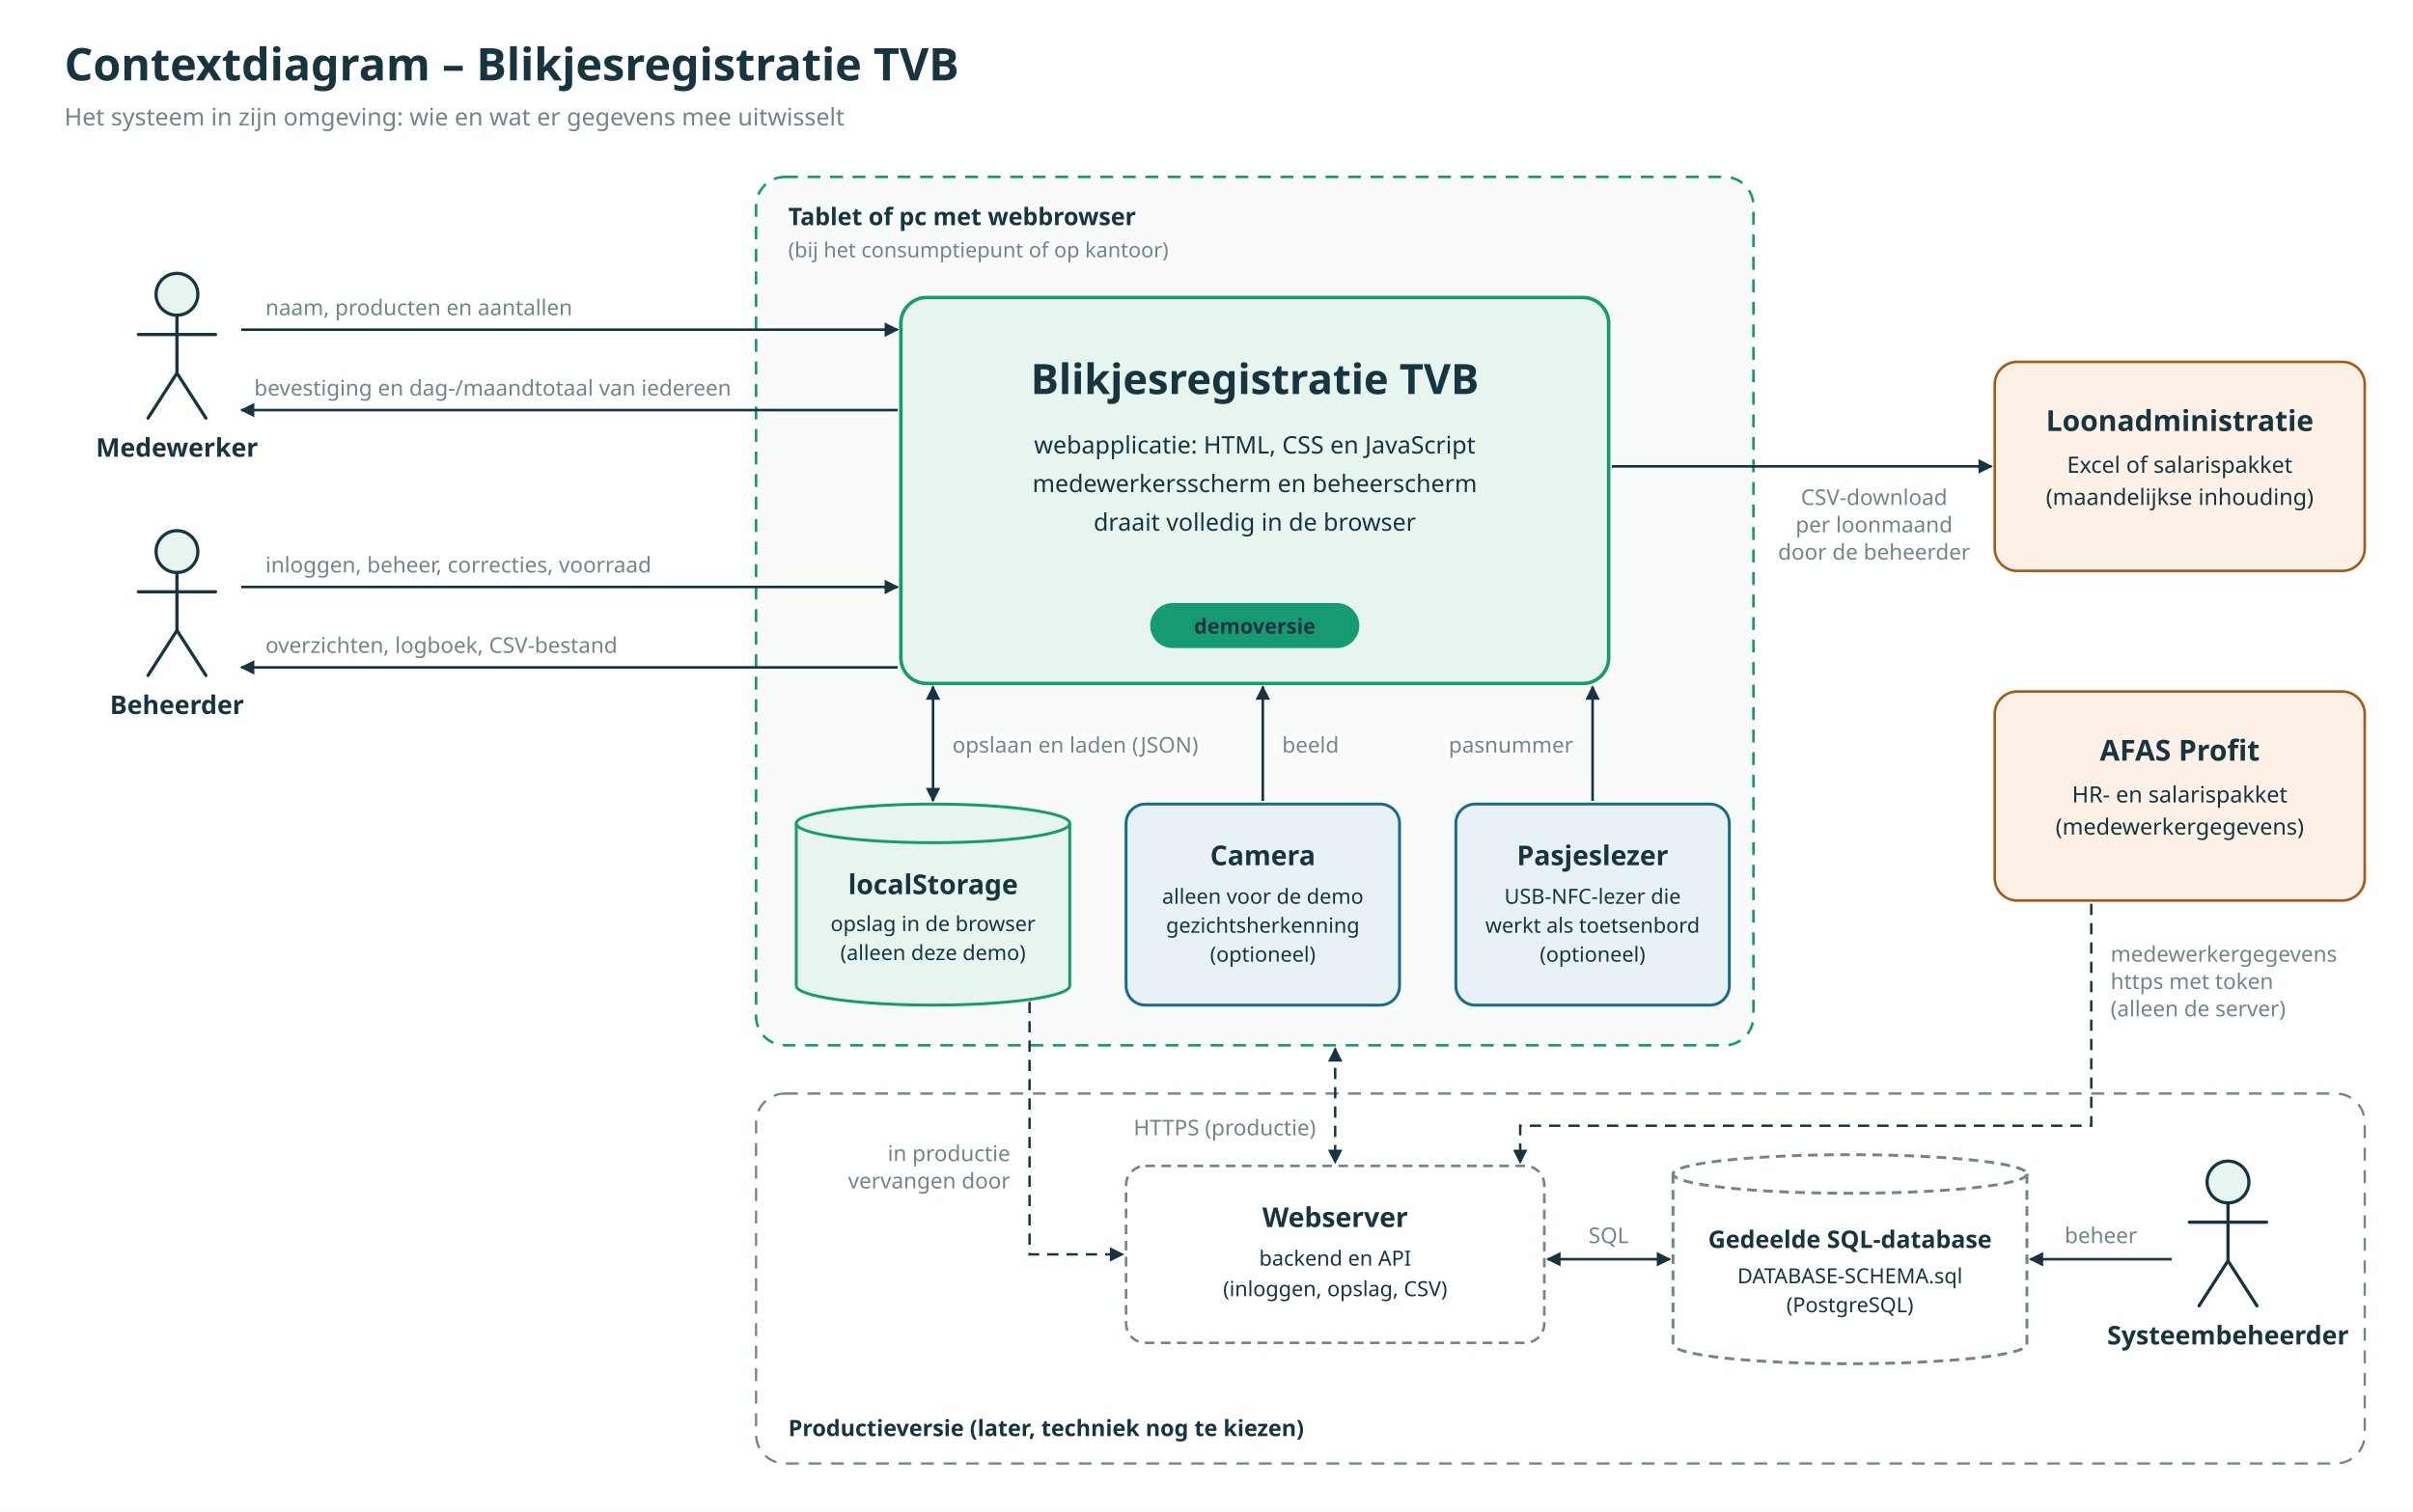
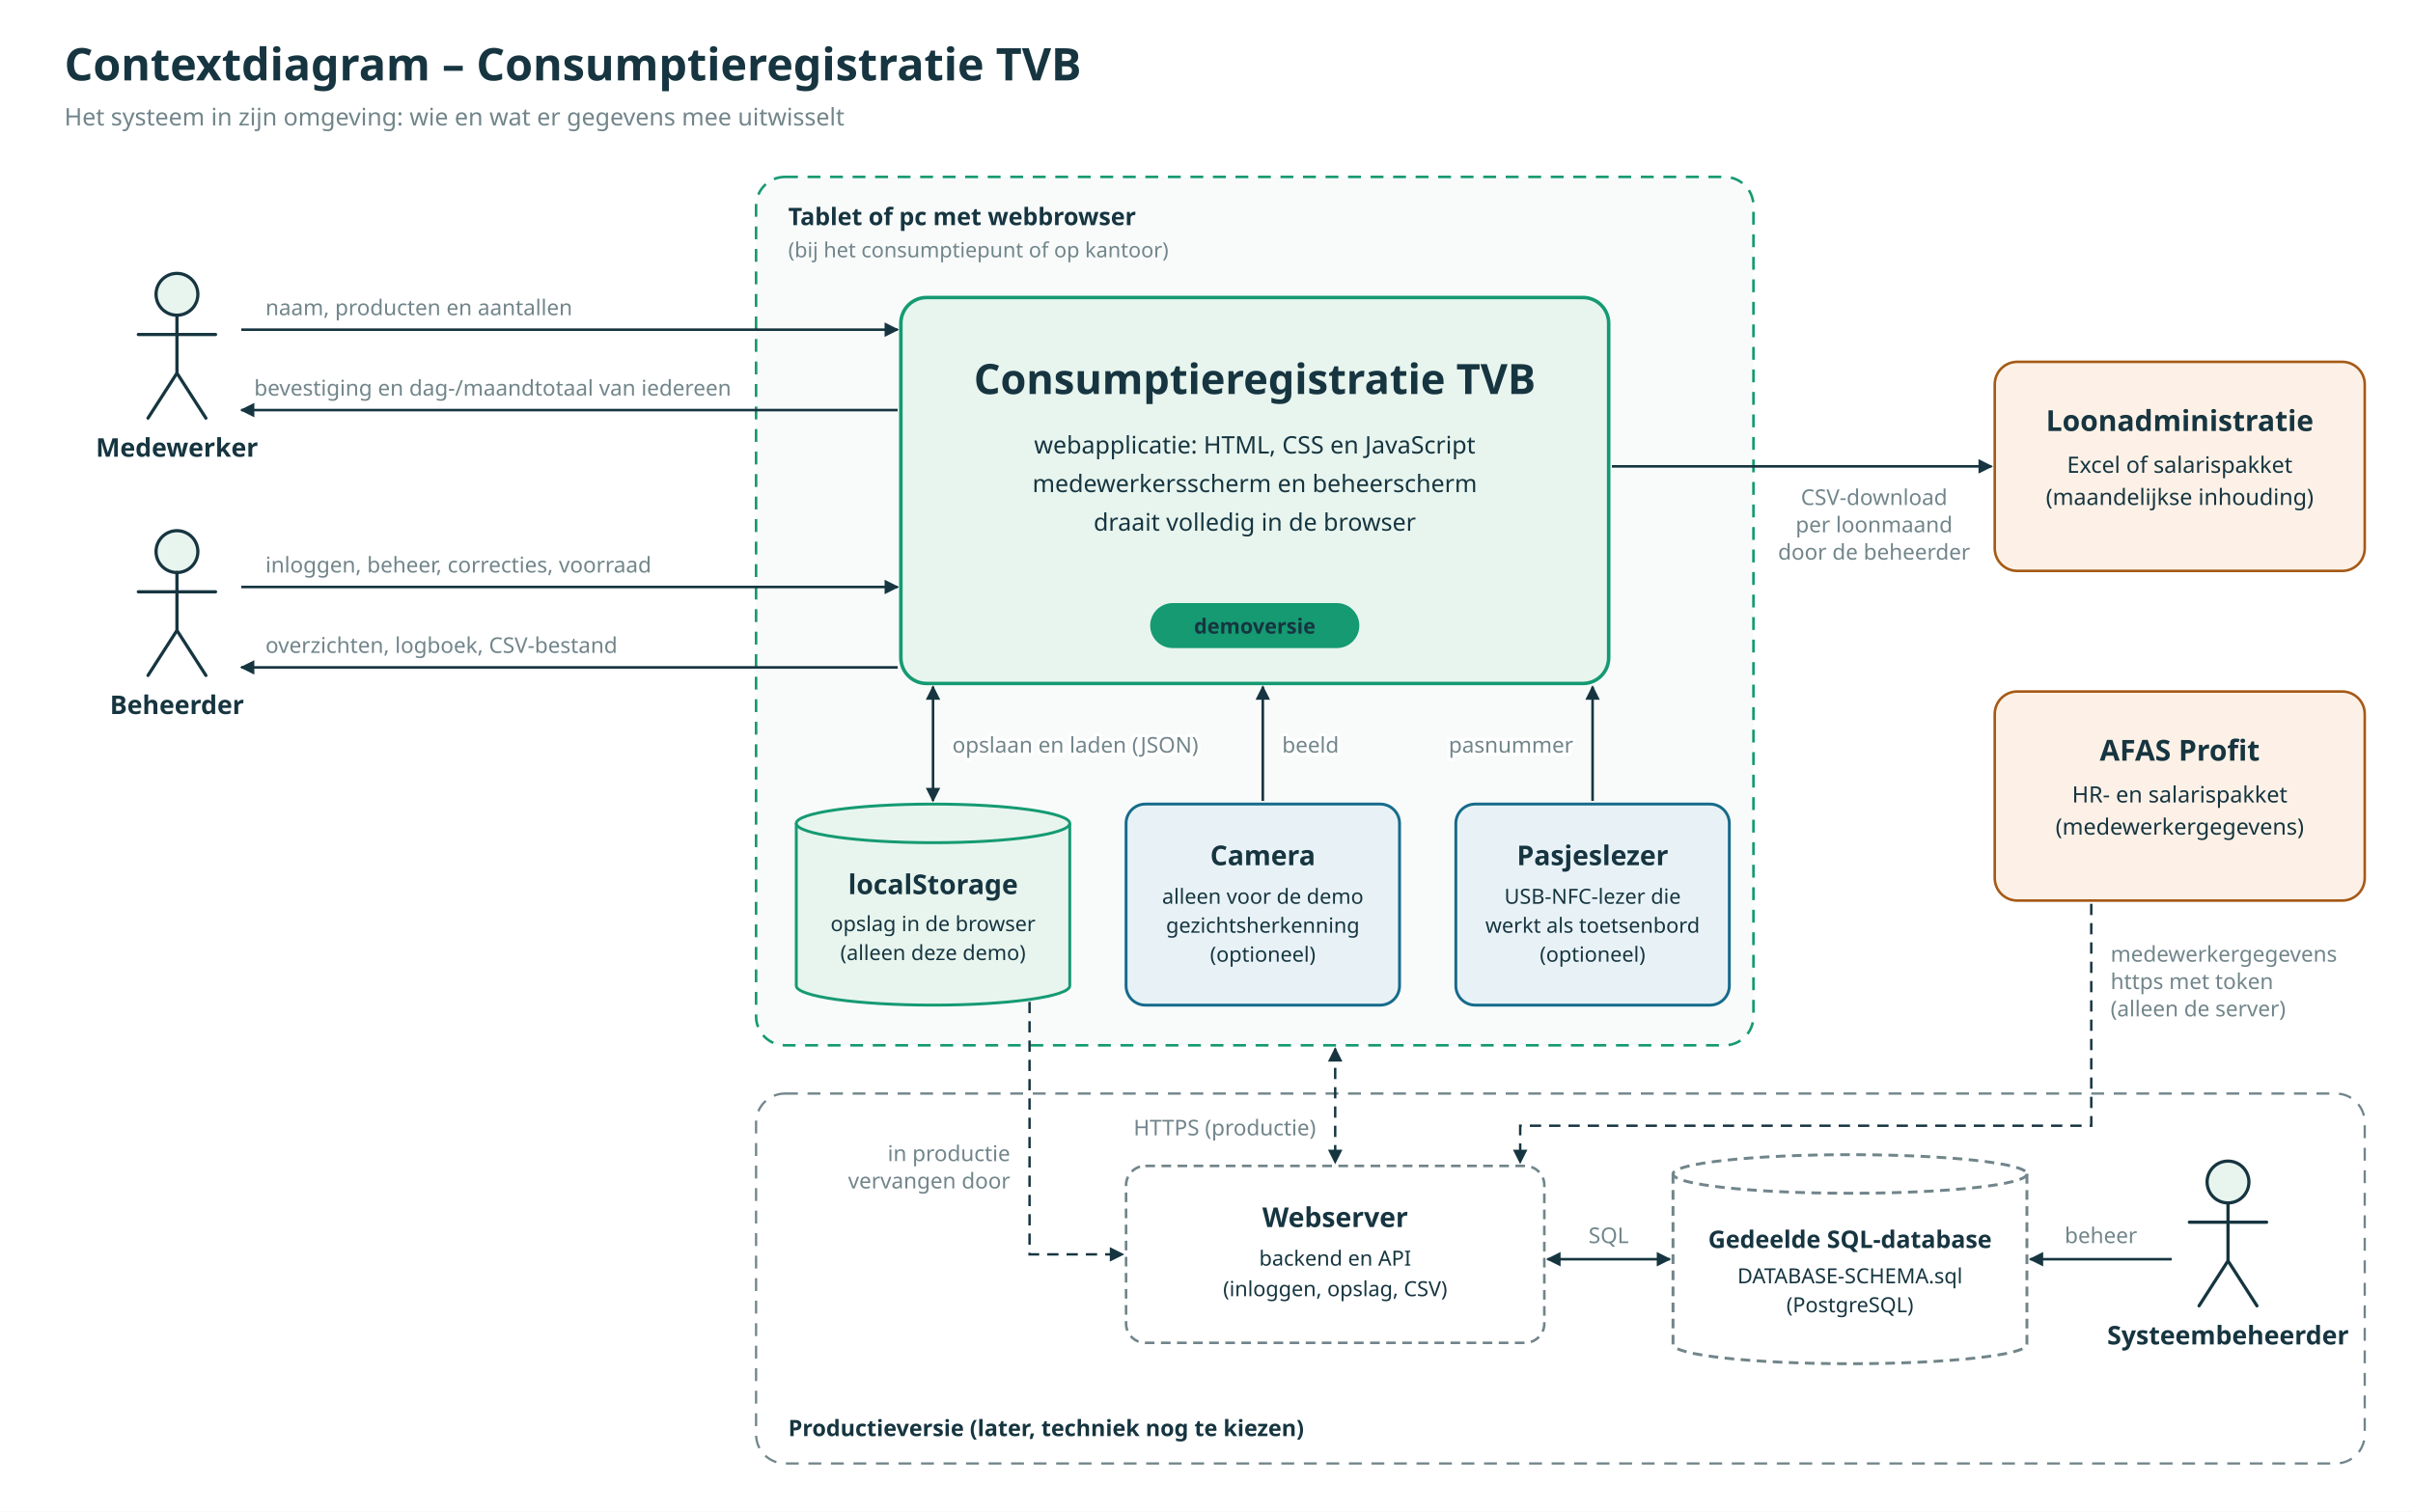
<svg xmlns="http://www.w3.org/2000/svg" width="1500" height="940" viewBox="0 0 1500 940" role="img" aria-labelledby="title desc">
  <defs>
    <style>
      text { font-family: "DM Sans", sans-serif; fill: #163540; }
      .kop { font-family: "Space Grotesk", "DM Sans", sans-serif; font-weight: 700; }
      .sub { fill: #71858a; }
      .lbl { font-size: 13.5px; fill: #71858a; paint-order: stroke; stroke: #ffffff; stroke-width: 4px; stroke-linejoin: round; }
      .lijn { fill: none; stroke: #163540; stroke-width: 1.6; }
      .stip { fill: none; stroke: #163540; stroke-width: 1.5; stroke-dasharray: 7 5; }
    </style>
    <marker id="pijl" viewBox="0 0 10 10" refX="9" refY="5" markerWidth="9" markerHeight="9" orient="auto-start-reverse" markerUnits="userSpaceOnUse">
      <path d="M0,0 L10,5 L0,10 z" fill="#163540" />
    </marker>
    <marker id="open" viewBox="0 0 12 12" refX="11" refY="6" markerWidth="13" markerHeight="13" orient="auto-start-reverse" markerUnits="userSpaceOnUse">
      <path d="M1,1 L11,6 L1,11" fill="none" stroke="#163540" stroke-width="1.5" />
    </marker>
  </defs>
  <rect width="1500" height="940" fill="#ffffff" />
-   <text x="40" y="50" font-size="28" class="kop">Contextdiagram – Blikjesregistratie TVB</text>
+   <text x="40" y="50" font-size="28" class="kop">Contextdiagram – Consumptieregistratie TVB</text>
  <text x="40" y="78" font-size="15" class="sub">Het systeem in zijn omgeving: wie en wat er gegevens mee uitwisselt</text>
  <rect x="470" y="110" width="620" height="540" rx="18" fill="#f8fbfa" stroke="#159a72" stroke-width="1.6" stroke-dasharray="8 6" class="box" />
  <text x="490" y="140" font-size="15" font-weight="700" fill="#087252">Tablet of pc met webbrowser</text>
  <text x="490" y="160" font-size="13" class="sub">(bij het consumptiepunt of op kantoor)</text>
  <rect x="560" y="185" width="440" height="240" rx="16" fill="#e8f5ee" stroke="#159a72" stroke-width="2.2" class="box" />
-   <text x="780" y="245" text-anchor="middle" font-size="26" class="kop">Blikjesregistratie TVB</text>
+   <text x="780" y="245" text-anchor="middle" font-size="26" class="kop">Consumptieregistratie TVB</text>
  <text x="780" y="282" text-anchor="middle" font-size="15">webapplicatie: HTML, CSS en JavaScript</text>
  <text x="780" y="306" text-anchor="middle" font-size="15">medewerkersscherm en beheerscherm</text>
  <text x="780" y="330" text-anchor="middle" font-size="15">draait volledig in de browser</text>
  <rect x="715" y="375" width="130" height="28" rx="14" fill="#159a72" />
  <text x="780" y="394" text-anchor="middle" font-size="13" font-weight="700" fill="#ffffff">demoversie</text>
  <g class="actor" stroke="#163540" stroke-width="2" fill="none" stroke-linecap="round">
    <circle cx="110" cy="183" r="13" fill="#e8f5ee" />
    <path d="M110,196 V232 M86,208 H134 M110,232 L92,260 M110,232 L128,260" />
  </g>
  <text x="110" y="284" text-anchor="middle" font-size="16" class="kop">Medewerker</text>
  <g class="actor" stroke="#163540" stroke-width="2" fill="none" stroke-linecap="round">
    <circle cx="110" cy="343" r="13" fill="#e8f5ee" />
    <path d="M110,356 V392 M86,368 H134 M110,392 L92,420 M110,392 L128,420" />
  </g>
  <text x="110" y="444" text-anchor="middle" font-size="16" class="kop">Beheerder</text>
  <path d="M150,205 L558,205" class="lijn" marker-end="url(#pijl)" />
  <text x="165" y="196" font-size="14" class="lbl">naam, producten en aantallen</text>
  <path d="M558,255 L150,255" class="lijn" marker-end="url(#pijl)" />
  <text x="158" y="246" font-size="14" class="lbl">bevestiging en dag-/maandtotaal van iedereen</text>
  <path d="M150,365 L558,365" class="lijn" marker-end="url(#pijl)" />
  <text x="165" y="356" font-size="14" class="lbl">inloggen, beheer, correcties, voorraad</text>
  <path d="M558,415 L150,415" class="lijn" marker-end="url(#pijl)" />
  <text x="165" y="406" font-size="14" class="lbl">overzichten, logboek, CSV-bestand</text>
  <g class="box">
    <path d="M495,512 V613 A85,12 0 0 0 665,613 V512" fill="#e8f5ee" stroke="#159a72" stroke-width="1.8" />
    <ellipse cx="580" cy="512" rx="85" ry="12" fill="#e8f5ee" stroke="#159a72" stroke-width="1.8" />
  </g>
  <text x="580" y="556" text-anchor="middle" font-size="17" class="kop">localStorage</text>
  <text x="580" y="579" text-anchor="middle" font-size="13">opslag in de browser</text>
  <text x="580" y="597" text-anchor="middle" font-size="13">(alleen deze demo)</text>
  <path d="M580,427 L580,498" class="lijn" marker-start="url(#pijl)" marker-end="url(#pijl)" />
  <text x="592" y="468" font-size="13" class="lbl">opslaan en laden (JSON)</text>
  <rect x="700" y="500" width="170" height="125" rx="12" fill="#e8f2f6" stroke="#176b8b" stroke-width="1.8" class="box" />
  <text x="785" y="538" text-anchor="middle" font-size="17" class="kop">Camera</text>
  <text x="785" y="562" text-anchor="middle" font-size="13">alleen voor de demo</text>
  <text x="785" y="580" text-anchor="middle" font-size="13">gezichtsherkenning</text>
  <text x="785" y="598" text-anchor="middle" font-size="13">(optioneel)</text>
  <path d="M785,498 L785,427" class="lijn" marker-end="url(#pijl)" />
  <text x="797" y="468" font-size="13" class="lbl">beeld</text>
  <rect x="905" y="500" width="170" height="125" rx="12" fill="#e8f2f6" stroke="#176b8b" stroke-width="1.8" class="box" />
  <text x="990" y="538" text-anchor="middle" font-size="17" class="kop">Pasjeslezer</text>
  <text x="990" y="562" text-anchor="middle" font-size="13">USB-NFC-lezer die</text>
  <text x="990" y="580" text-anchor="middle" font-size="13">werkt als toetsenbord</text>
  <text x="990" y="598" text-anchor="middle" font-size="13">(optioneel)</text>
  <path d="M990,498 L990,427" class="lijn" marker-end="url(#pijl)" />
  <text x="978" y="468" text-anchor="end" font-size="13" class="lbl">pasnummer</text>
  <rect x="1240" y="225" width="230" height="130" rx="14" fill="#fdf1e7" stroke="#a55a16" stroke-width="1.6" class="box" />
  <text x="1355" y="268" text-anchor="middle" font-size="18" class="kop">Loonadministratie</text>
  <text x="1355" y="294" text-anchor="middle" font-size="14">Excel of salarispakket</text>
  <text x="1355" y="314" text-anchor="middle" font-size="14">(maandelijkse inhouding)</text>
  <path d="M1002,290 L1238,290" class="lijn" marker-end="url(#pijl)" />
  <text x="1165" y="314" text-anchor="middle" font-size="13" class="lbl">CSV-download</text>
  <text x="1165" y="331" text-anchor="middle" font-size="13" class="lbl">per loonmaand</text>
  <text x="1165" y="348" text-anchor="middle" font-size="13" class="lbl">door de beheerder</text>
  <rect x="1240" y="430" width="230" height="130" rx="14" fill="#fdf1e7" stroke="#a55a16" stroke-width="1.6" class="box" />
  <text x="1355" y="473" text-anchor="middle" font-size="18" class="kop">AFAS Profit</text>
  <text x="1355" y="499" text-anchor="middle" font-size="14">HR- en salarispakket</text>
  <text x="1355" y="519" text-anchor="middle" font-size="14">(medewerkergegevens)</text>
  <path d="M1300,562 V700 H945 V723" class="stip" marker-end="url(#pijl)" />
  <text x="1312" y="598" font-size="13" class="lbl">medewerkergegevens</text>
  <text x="1312" y="615" font-size="13" class="lbl">https met token</text>
  <text x="1312" y="632" font-size="13" class="lbl">(alleen de server)</text>
  <rect x="470" y="680" width="1000" height="230" rx="18" fill="none" stroke="#71858a" stroke-width="1.4" stroke-dasharray="8 6" />
  <text x="490" y="893" font-size="14" font-weight="700" fill="#71858a">Productieversie (later, techniek nog te kiezen)</text>
  <rect x="700" y="725" width="260" height="110" rx="12" fill="#ffffff" stroke="#71858a" stroke-width="1.6" stroke-dasharray="6 4" class="box" />
  <text x="830" y="763" text-anchor="middle" font-size="17" class="kop">Webserver</text>
  <text x="830" y="787" text-anchor="middle" font-size="13">backend en API</text>
  <text x="830" y="806" text-anchor="middle" font-size="13">(inloggen, opslag, CSV)</text>
  <g class="box">
    <path d="M1040,730 V836 A110,12 0 0 0 1260,836 V730" fill="#ffffff" stroke="#71858a" stroke-width="1.8" stroke-dasharray="6 4" />
    <ellipse cx="1150" cy="730" rx="110" ry="12" fill="#ffffff" stroke="#71858a" stroke-width="1.8" stroke-dasharray="6 4" />
  </g>
  <text x="1150" y="776" text-anchor="middle" font-size="15" class="kop">Gedeelde SQL-database</text>
  <text x="1150" y="798" text-anchor="middle" font-size="13">DATABASE-SCHEMA.sql</text>
  <text x="1150" y="816" text-anchor="middle" font-size="13">(PostgreSQL)</text>
  <g class="actor" stroke="#163540" stroke-width="2" fill="none" stroke-linecap="round">
    <circle cx="1385" cy="735" r="13" fill="#e8f5ee" />
    <path d="M1385,748 V784 M1361,760 H1409 M1385,784 L1367,812 M1385,784 L1403,812" />
  </g>
  <text x="1385" y="836" text-anchor="middle" font-size="16" class="kop">Systeembeheerder</text>
  <path d="M830,652 V723" class="stip" marker-start="url(#pijl)" marker-end="url(#pijl)" />
  <text x="818" y="706" text-anchor="end" font-size="13" class="lbl">HTTPS (productie)</text>
  <path d="M640,623 V780 H698" class="stip" marker-end="url(#pijl)" />
  <text x="628" y="722" text-anchor="end" font-size="13" class="lbl">in productie</text>
  <text x="628" y="739" text-anchor="end" font-size="13" class="lbl">vervangen door</text>
  <path d="M962,783 L1038,783" class="lijn" marker-start="url(#pijl)" marker-end="url(#pijl)" />
  <text x="1000" y="773" text-anchor="middle" font-size="13" class="lbl">SQL</text>
  <path d="M1350,783 L1262,783" class="lijn" marker-end="url(#pijl)" />
  <text x="1306" y="773" text-anchor="middle" font-size="13" class="lbl">beheer</text>
</svg>
